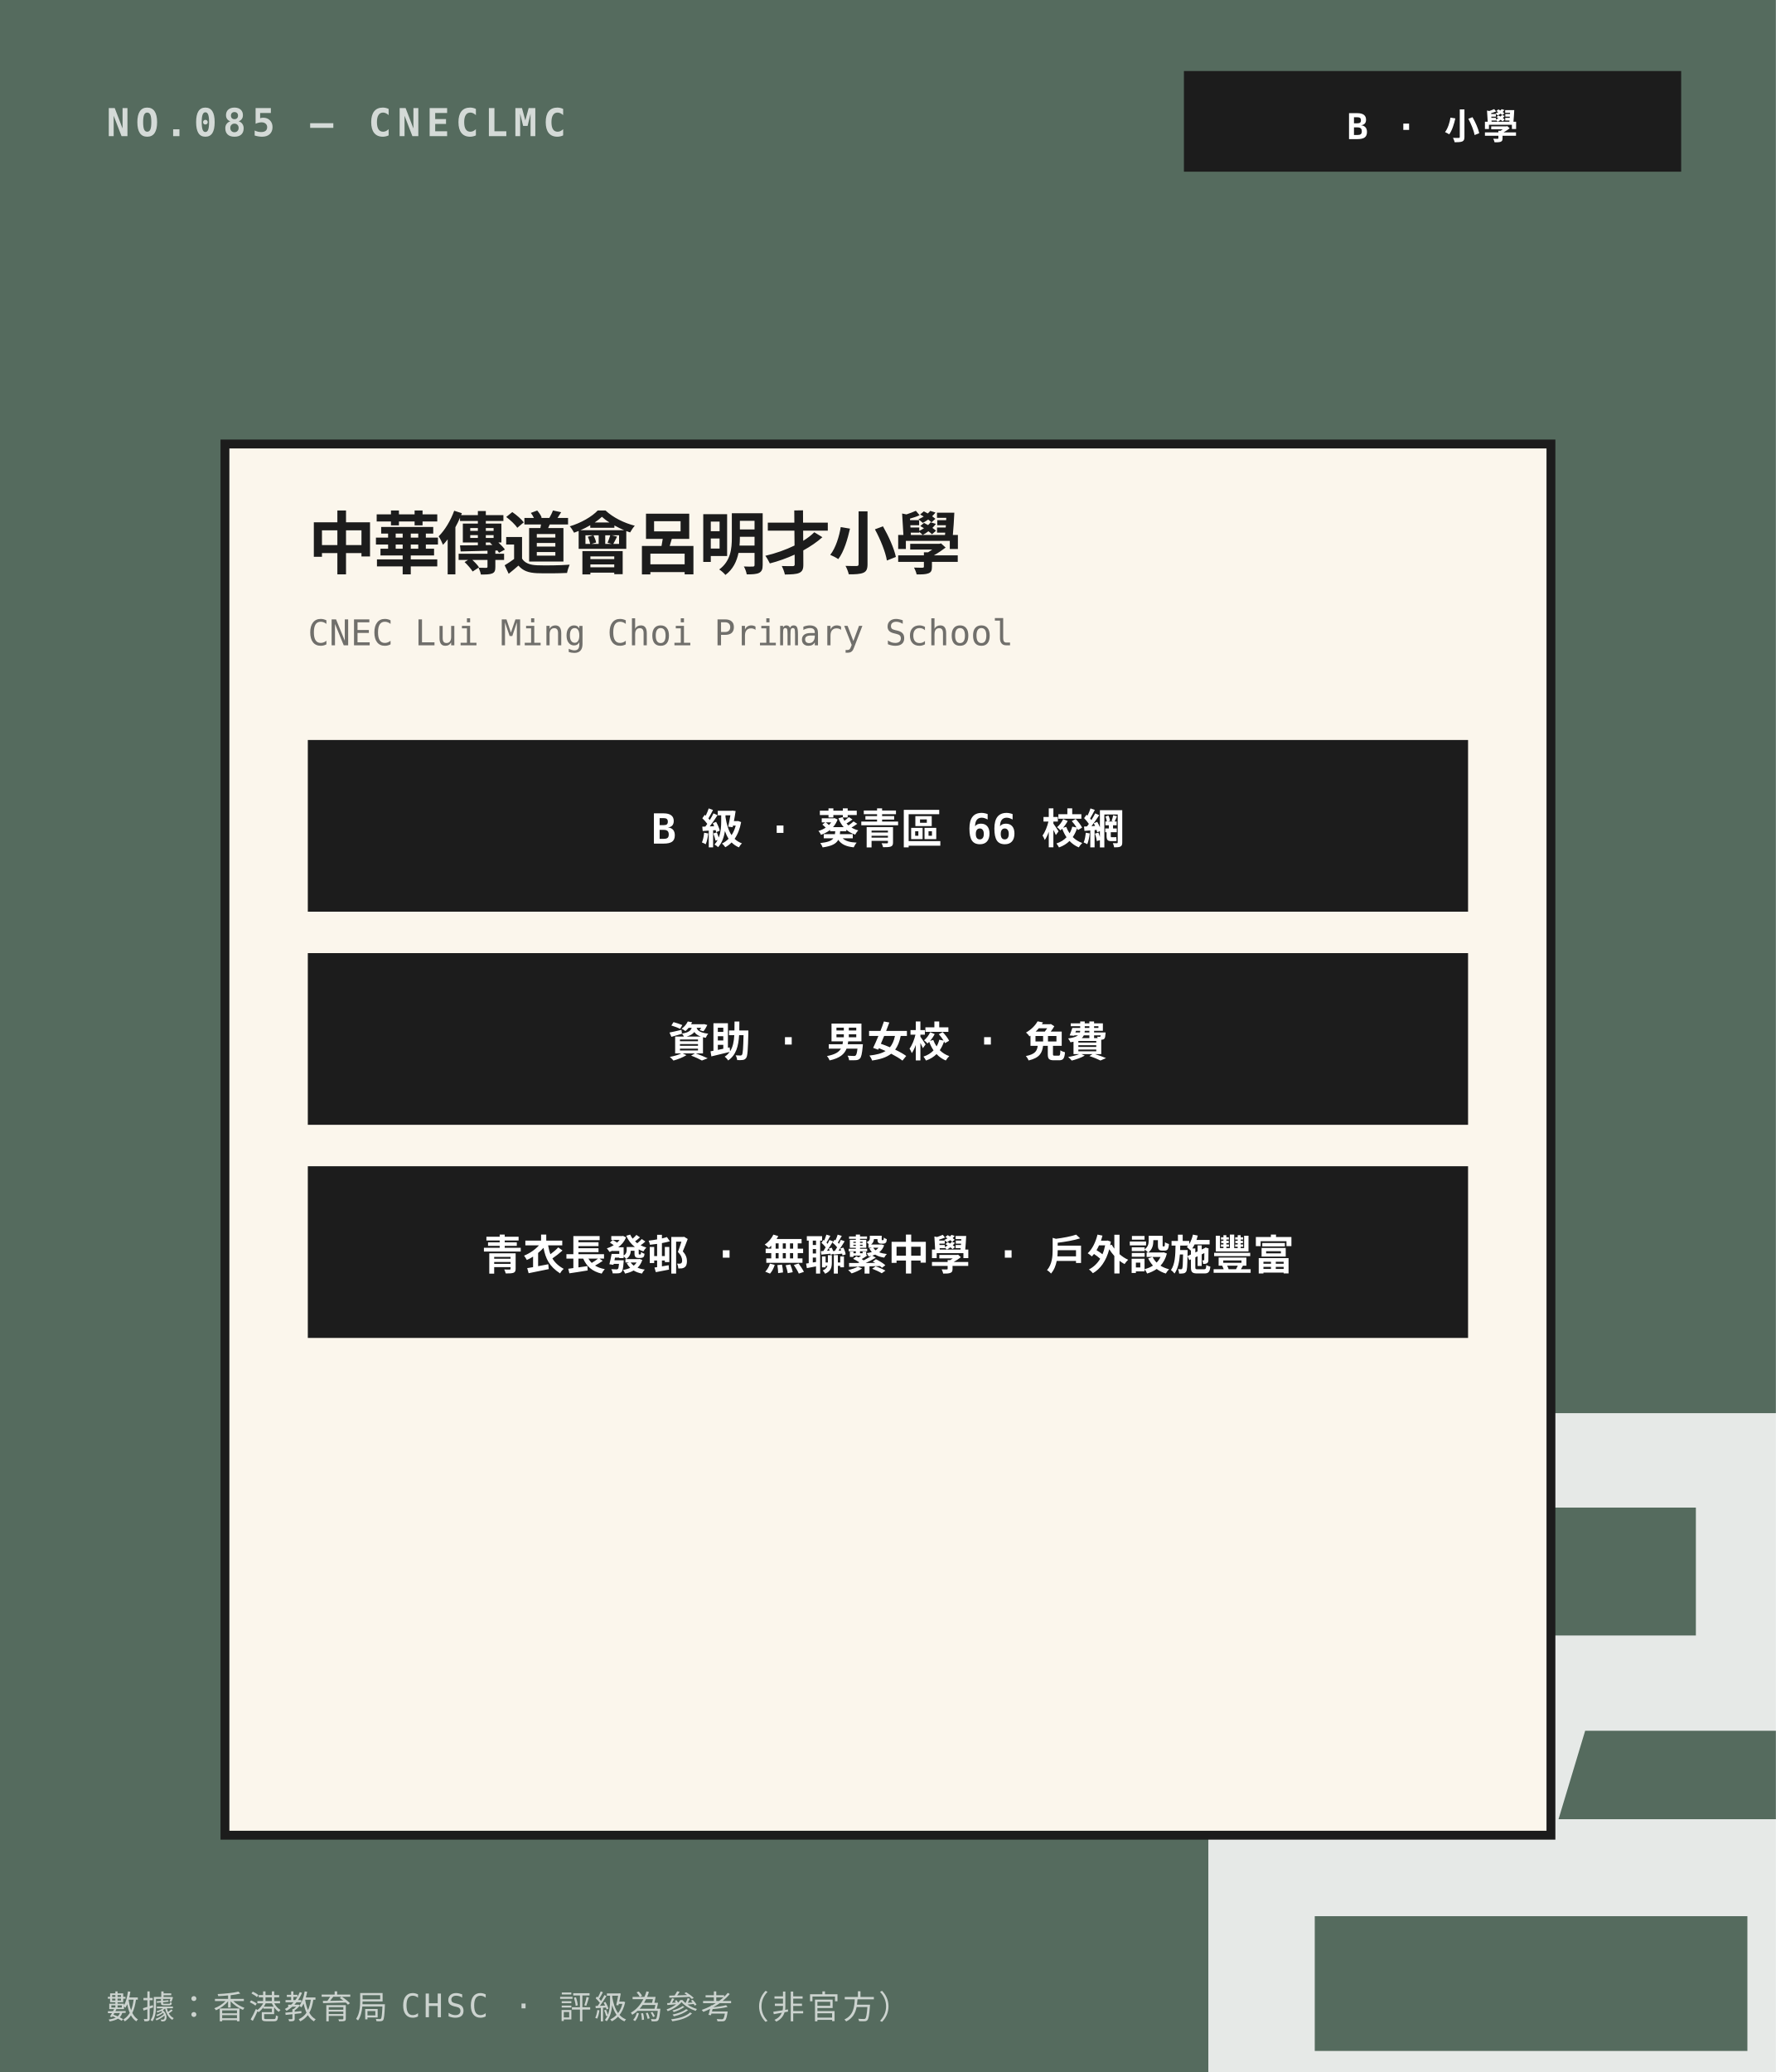
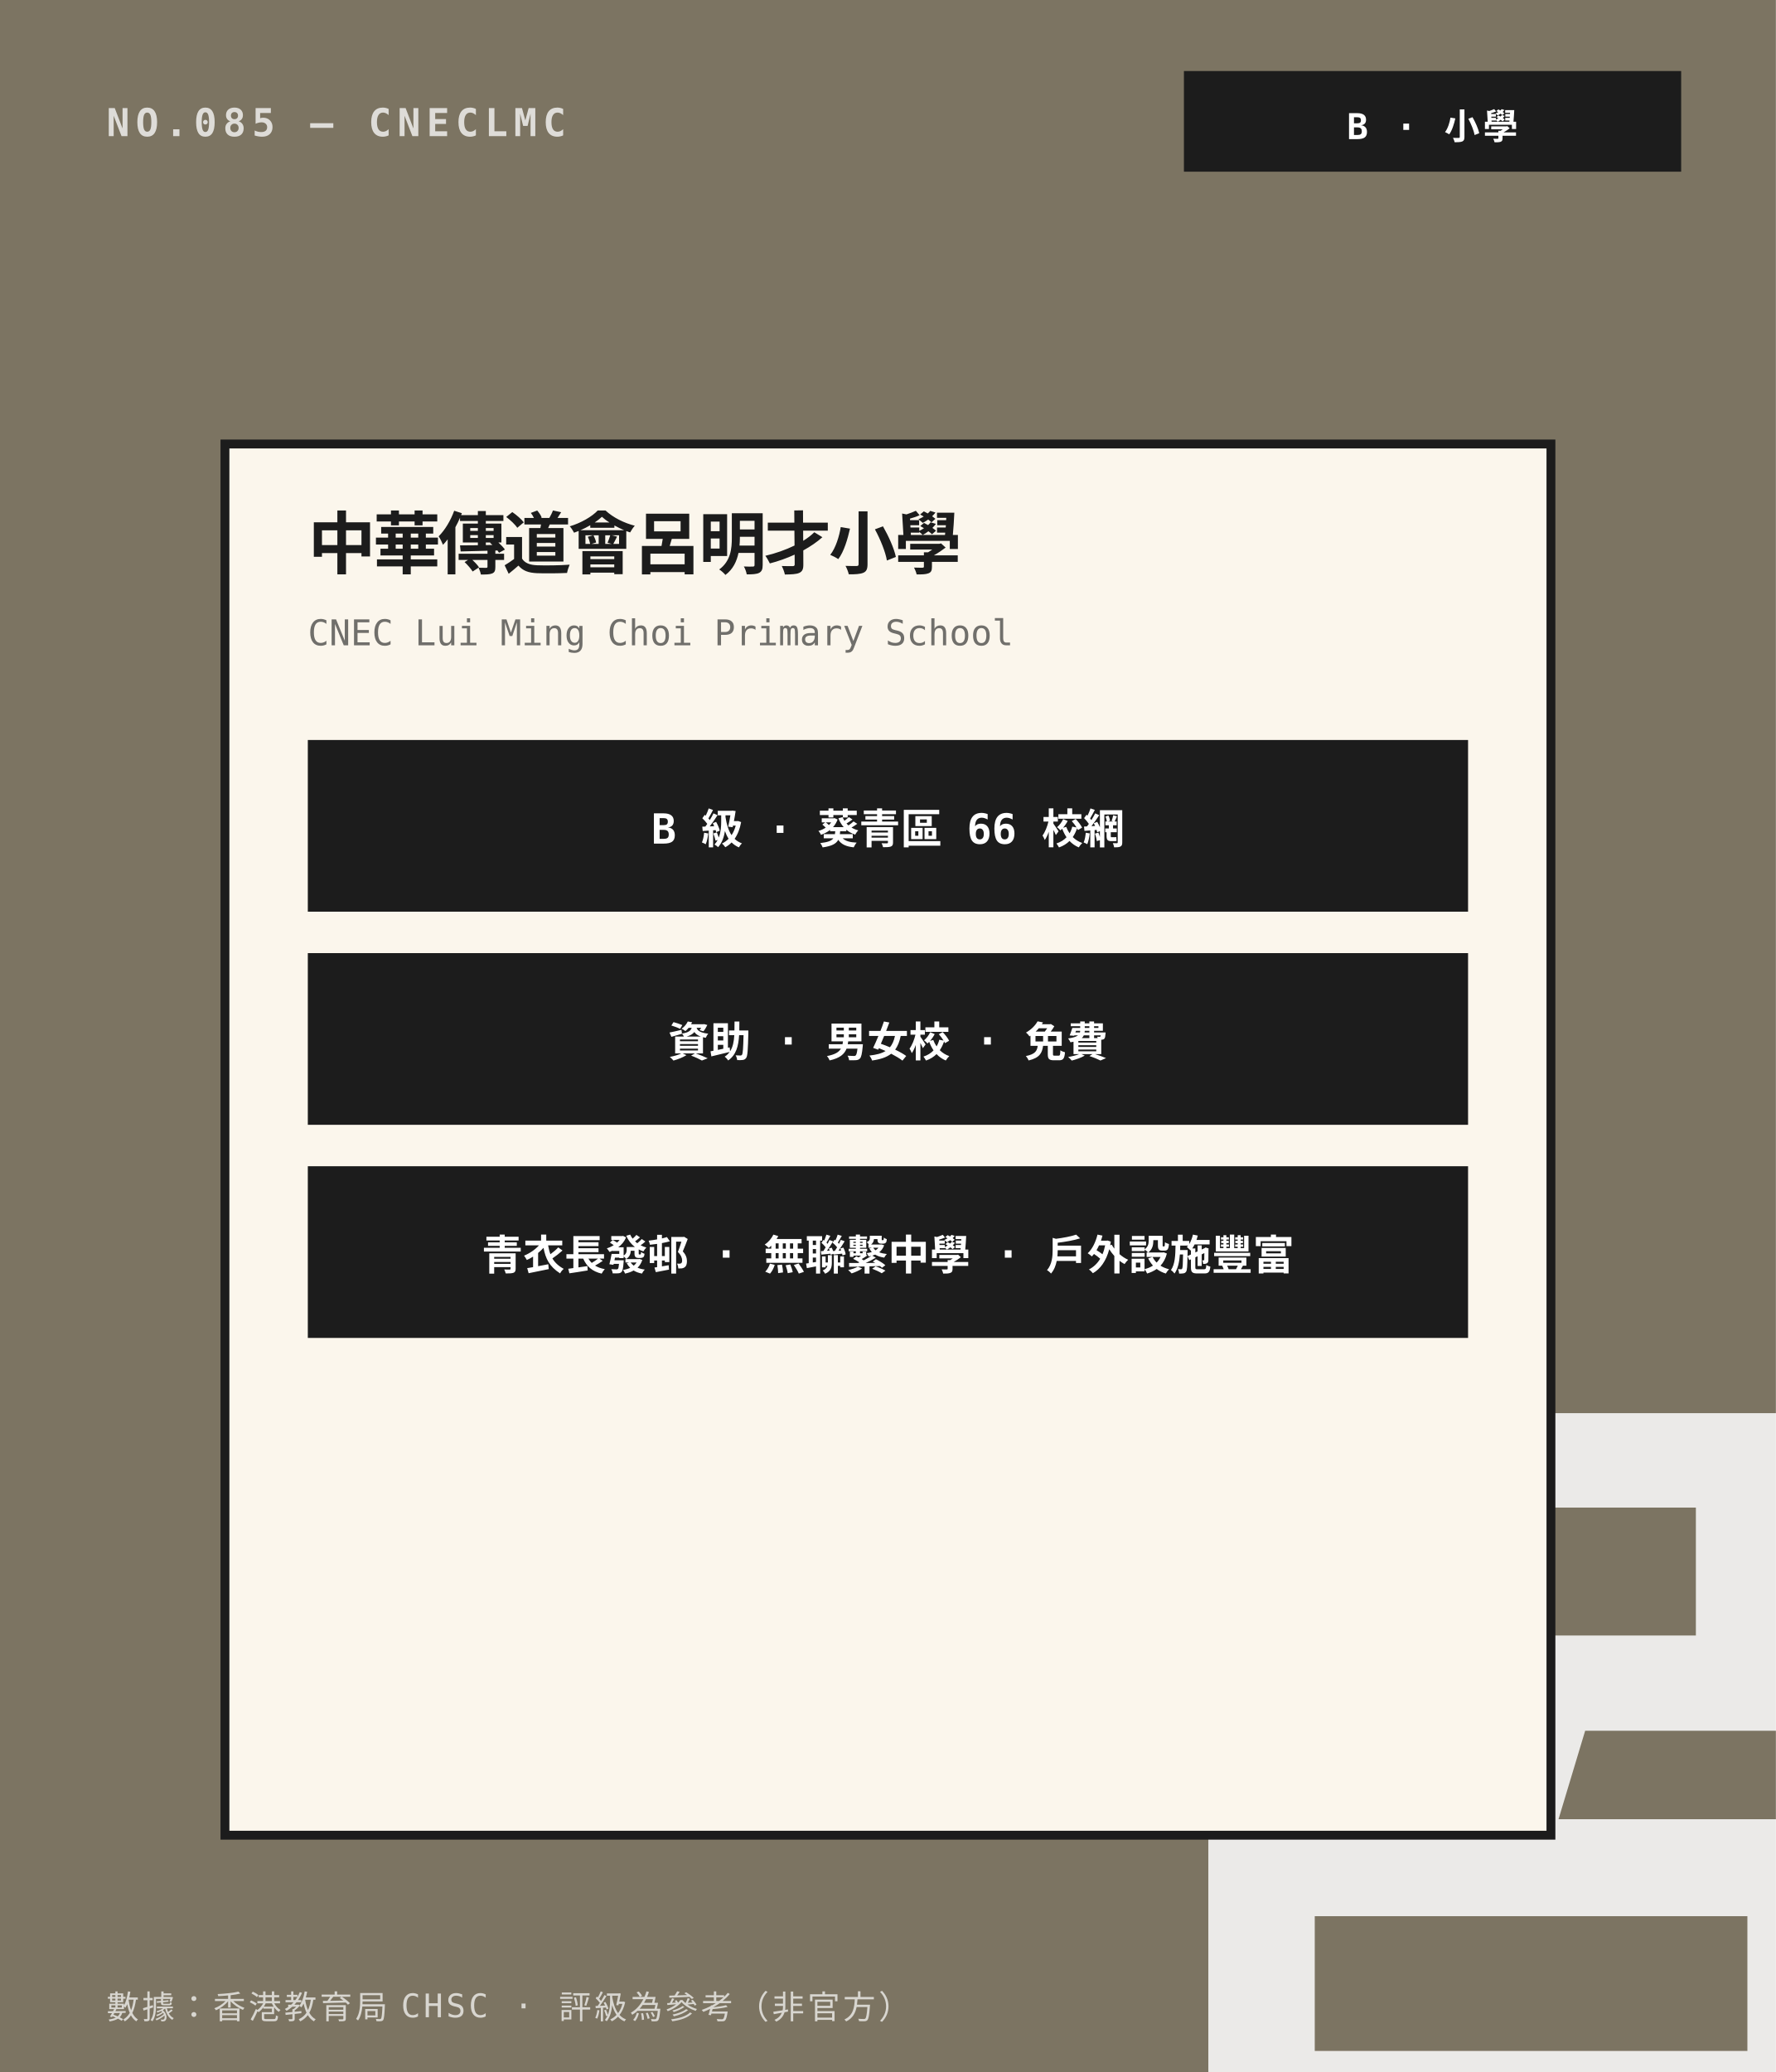
<svg xmlns="http://www.w3.org/2000/svg" width="600" height="700" viewBox="0 0 600 700">
-   <rect width="600" height="700" fill="#556B5E" />
+   <rect width="600" height="700" fill="#7C7462" />
  <rect x="400" y="24" width="168" height="34" fill="#1C1C1C" />
  <text x="484" y="47" text-anchor="middle" font-family="ui-monospace, Menlo, monospace" font-size="12" font-weight="800" fill="#FFFFFF" letter-spacing="1">B · 小學</text>
  <text x="372" y="710" font-family="Georgia, 'Times New Roman', serif" font-size="290" font-weight="800" fill="rgba(255,255,255,.85)" letter-spacing="-16">呂</text>
  <text x="36" y="46" font-family="ui-monospace, Menlo, monospace" font-size="13" font-weight="600" fill="rgba(255,255,255,.75)" letter-spacing="2">NO.085 — CNECLMC</text>
  <rect x="76" y="150" width="448" height="470" fill="#FBF6EC" stroke="#1C1C1C" stroke-width="3" />
  <text x="104" y="192" font-family="Georgia, 'Times New Roman', serif" font-size="23" font-weight="800" fill="#1C1C1C" letter-spacing="-1">中華傳道會呂明才小學</text>
  <text x="104" y="218" font-family="ui-monospace, Menlo, monospace" font-size="12" fill="rgba(28,28,28,.62)">CNEC Lui Ming Choi Primary School</text>
  <rect x="104" y="250" width="392" height="58" fill="#1C1C1C" />
  <text x="300" y="285" text-anchor="middle" font-family="ui-monospace, Menlo, monospace" font-size="14" font-weight="800" fill="#FFFFFF">B 級 · 葵青區 66 校網</text>
  <rect x="104" y="322" width="392" height="58" fill="#1C1C1C" />
  <text x="300" y="357" text-anchor="middle" font-family="ui-monospace, Menlo, monospace" font-size="14" font-weight="800" fill="#FFFFFF">資助 · 男女校 · 免費</text>
  <rect x="104" y="394" width="392" height="58" fill="#1C1C1C" />
  <text x="300" y="429" text-anchor="middle" font-family="ui-monospace, Menlo, monospace" font-size="14" font-weight="800" fill="#FFFFFF">青衣長發邨 · 無聯繫中學 · 戶外設施豐富</text>
  <text x="36" y="682" font-family="ui-monospace, Menlo, monospace" font-size="11" fill="rgba(255,255,255,.7)" letter-spacing="1">數據：香港教育局 CHSC · 評級為參考（非官方）</text>
</svg>
